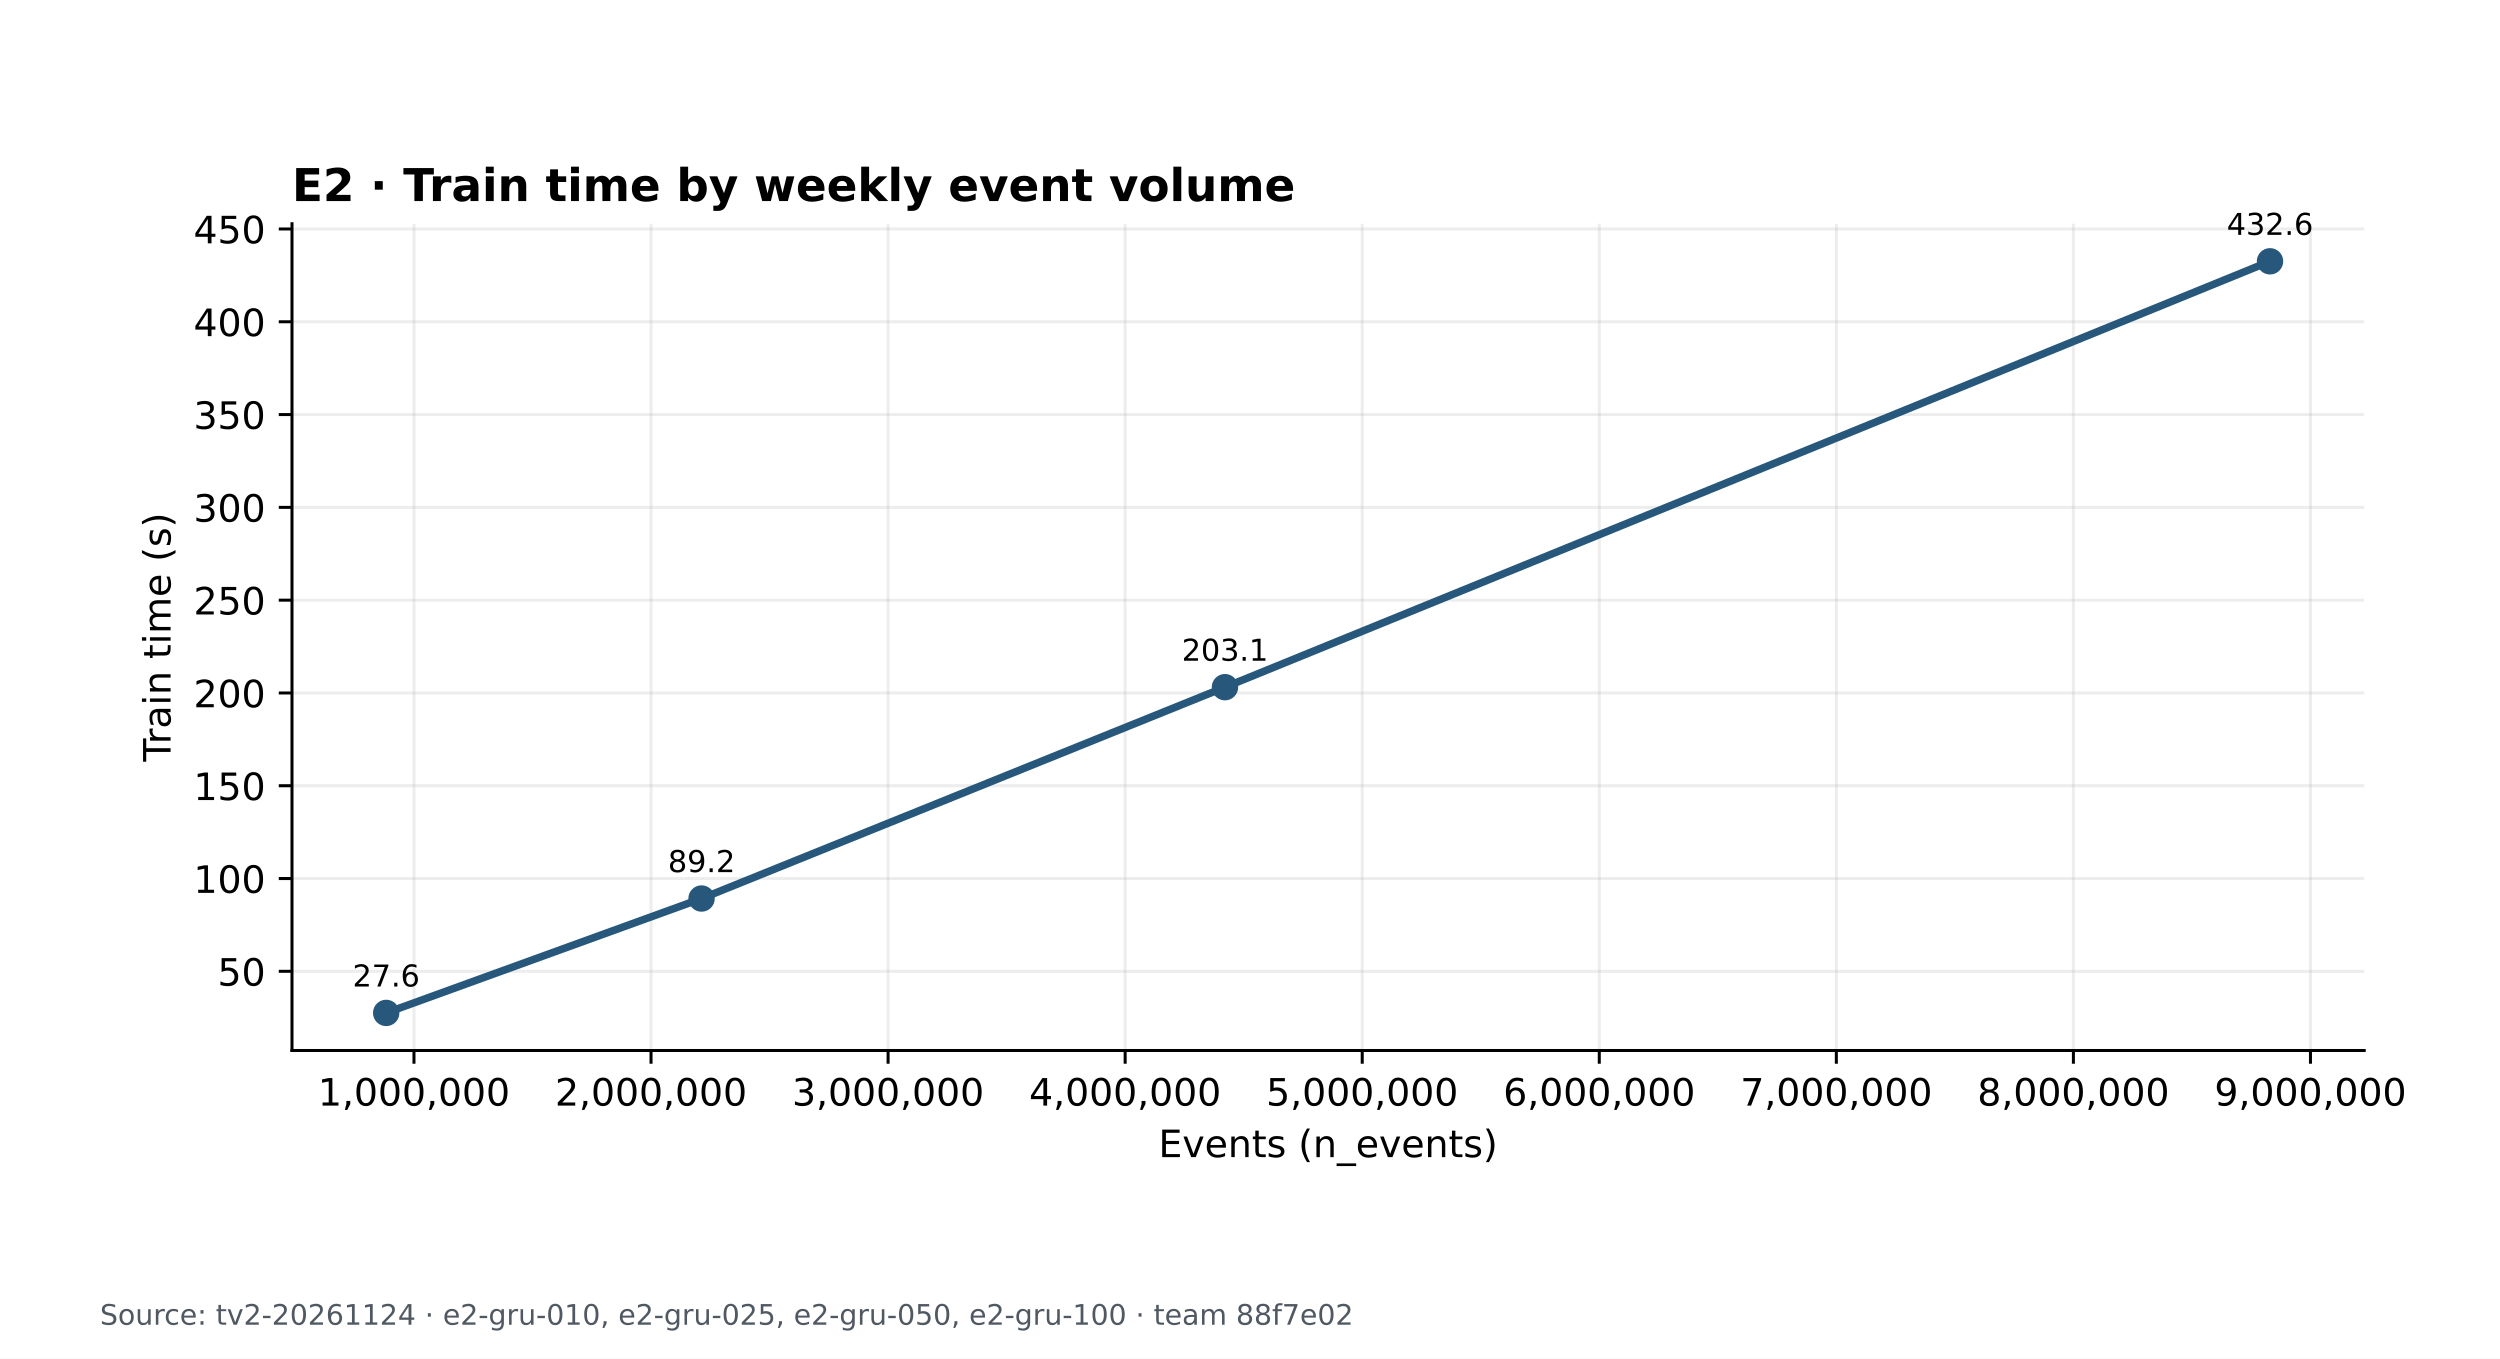
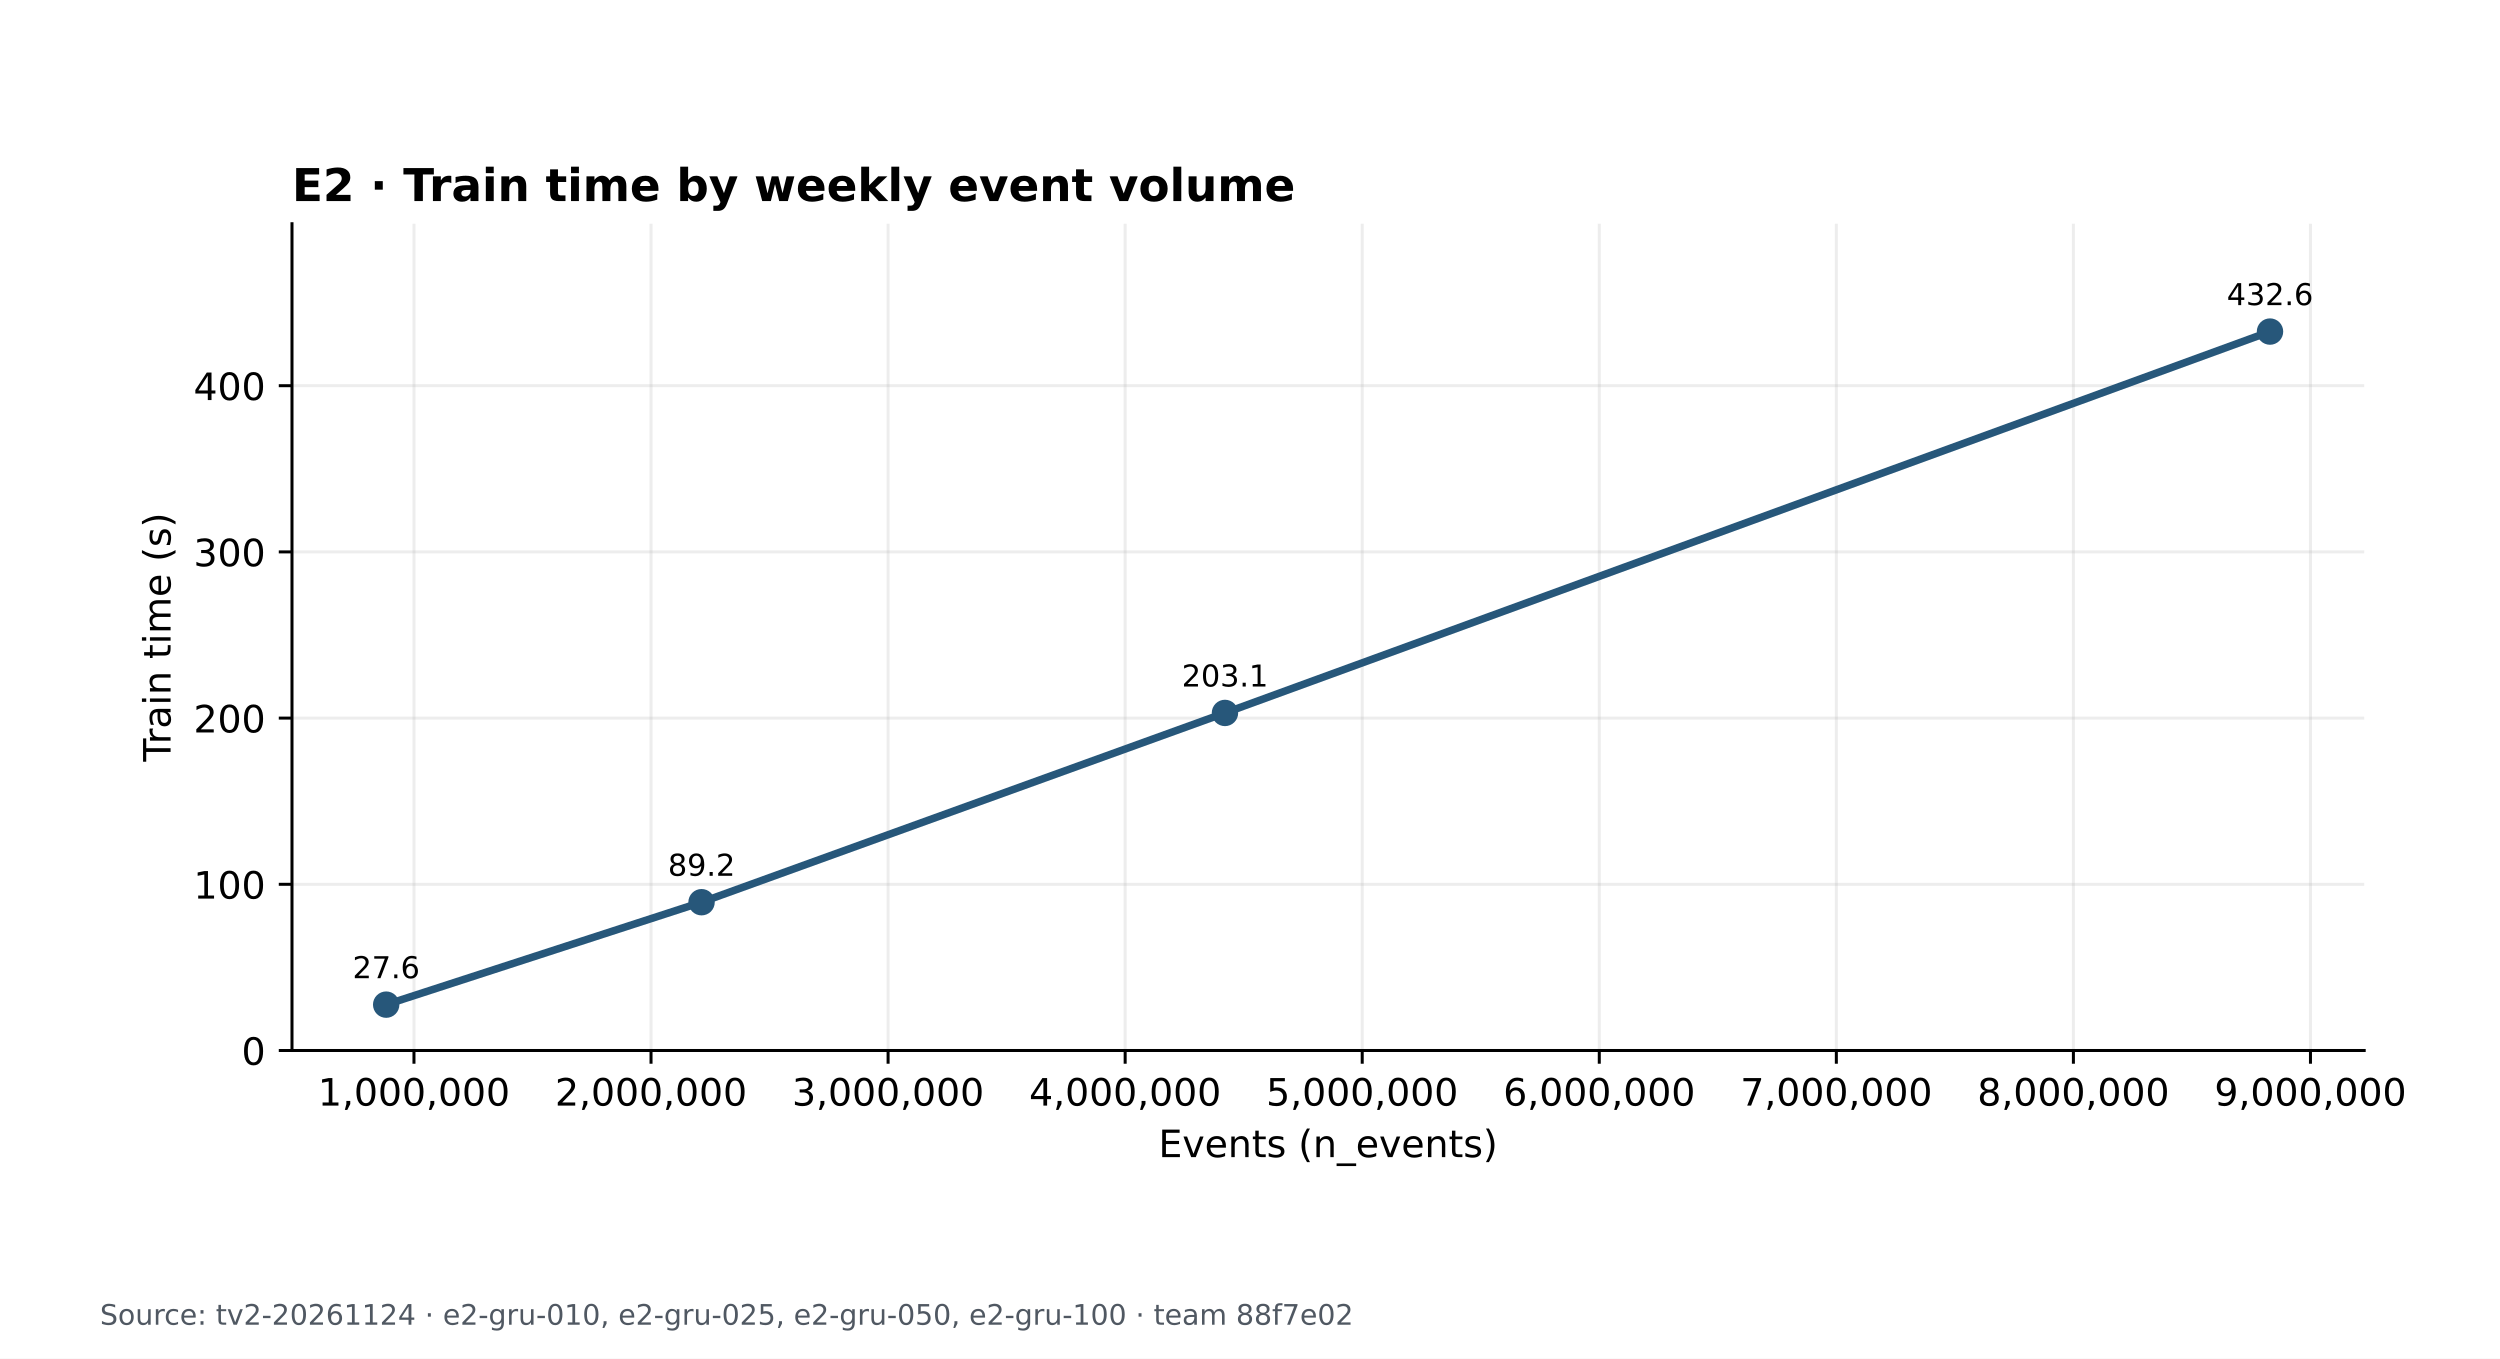
<svg xmlns="http://www.w3.org/2000/svg" xmlns:xlink="http://www.w3.org/1999/xlink" width="662.4pt" height="360pt" viewBox="0 0 662.4 360" version="1.1">
  <defs>
    <style type="text/css">*{stroke-linejoin: round; stroke-linecap: butt}</style>
  </defs>
  <g id="figure_1">
    <g id="patch_1">
      <path d="M 0 360 L 662.4 360 L 662.4 0 L 0 0 z " style="fill: #ffffff" />
    </g>
    <g id="axes_1">
      <g id="patch_2">
        <path d="M 77.366 278.339 L 626.417 278.339 L 626.417 59.28 L 77.366 59.28 z " style="fill: #ffffff" />
      </g>
      <g id="matplotlib.axis_1">
        <g id="xtick_1">
          <g id="line2d_1">
            <path d="M 109.684 278.339 L 109.684 59.28 " clip-path="url(#pe6718909e6)" style="fill: none; stroke: #b0b0b0; stroke-opacity: 0.22; stroke-width: 0.8; stroke-linecap: square" />
          </g>
          <g id="line2d_2">
            <defs>
              <path id="md45be61268" d="M 0 0 L 0 3.5 " style="stroke: #000000; stroke-width: 0.8" />
            </defs>
            <g>
              <use xlink:href="#md45be61268" x="109.684" y="278.339" style="stroke: #000000; stroke-width: 0.8" />
            </g>
          </g>
          <g id="text_1">
            <text style="font-size: 10px; font-family: 'DejaVu Sans', 'Bitstream Vera Sans', 'Computer Modern Sans Serif', 'Lucida Grande', 'Verdana', 'Geneva', 'Lucid', 'Arial', 'Helvetica', 'Avant Garde', sans-serif; text-anchor: middle" x="109.684" y="292.937" transform="rotate(-0 109.684 292.9372)">1,000,000</text>
          </g>
        </g>
        <g id="xtick_2">
          <g id="line2d_3">
            <path d="M 172.496 278.339 L 172.496 59.28 " clip-path="url(#pe6718909e6)" style="fill: none; stroke: #b0b0b0; stroke-opacity: 0.22; stroke-width: 0.8; stroke-linecap: square" />
          </g>
          <g id="line2d_4">
            <g>
              <use xlink:href="#md45be61268" x="172.496" y="278.339" style="stroke: #000000; stroke-width: 0.8" />
            </g>
          </g>
          <g id="text_2">
            <text style="font-size: 10px; font-family: 'DejaVu Sans', 'Bitstream Vera Sans', 'Computer Modern Sans Serif', 'Lucida Grande', 'Verdana', 'Geneva', 'Lucid', 'Arial', 'Helvetica', 'Avant Garde', sans-serif; text-anchor: middle" x="172.496" y="292.937" transform="rotate(-0 172.4962 292.9372)">2,000,000</text>
          </g>
        </g>
        <g id="xtick_3">
          <g id="line2d_5">
            <path d="M 235.308 278.339 L 235.308 59.28 " clip-path="url(#pe6718909e6)" style="fill: none; stroke: #b0b0b0; stroke-opacity: 0.22; stroke-width: 0.8; stroke-linecap: square" />
          </g>
          <g id="line2d_6">
            <g>
              <use xlink:href="#md45be61268" x="235.308" y="278.339" style="stroke: #000000; stroke-width: 0.8" />
            </g>
          </g>
          <g id="text_3">
            <text style="font-size: 10px; font-family: 'DejaVu Sans', 'Bitstream Vera Sans', 'Computer Modern Sans Serif', 'Lucida Grande', 'Verdana', 'Geneva', 'Lucid', 'Arial', 'Helvetica', 'Avant Garde', sans-serif; text-anchor: middle" x="235.308" y="292.937" transform="rotate(-0 235.3084 292.9372)">3,000,000</text>
          </g>
        </g>
        <g id="xtick_4">
          <g id="line2d_7">
            <path d="M 298.121 278.339 L 298.121 59.28 " clip-path="url(#pe6718909e6)" style="fill: none; stroke: #b0b0b0; stroke-opacity: 0.22; stroke-width: 0.8; stroke-linecap: square" />
          </g>
          <g id="line2d_8">
            <g>
              <use xlink:href="#md45be61268" x="298.121" y="278.339" style="stroke: #000000; stroke-width: 0.8" />
            </g>
          </g>
          <g id="text_4">
            <text style="font-size: 10px; font-family: 'DejaVu Sans', 'Bitstream Vera Sans', 'Computer Modern Sans Serif', 'Lucida Grande', 'Verdana', 'Geneva', 'Lucid', 'Arial', 'Helvetica', 'Avant Garde', sans-serif; text-anchor: middle" x="298.121" y="292.937" transform="rotate(-0 298.1206 292.9372)">4,000,000</text>
          </g>
        </g>
        <g id="xtick_5">
          <g id="line2d_9">
            <path d="M 360.933 278.339 L 360.933 59.28 " clip-path="url(#pe6718909e6)" style="fill: none; stroke: #b0b0b0; stroke-opacity: 0.22; stroke-width: 0.8; stroke-linecap: square" />
          </g>
          <g id="line2d_10">
            <g>
              <use xlink:href="#md45be61268" x="360.933" y="278.339" style="stroke: #000000; stroke-width: 0.8" />
            </g>
          </g>
          <g id="text_5">
            <text style="font-size: 10px; font-family: 'DejaVu Sans', 'Bitstream Vera Sans', 'Computer Modern Sans Serif', 'Lucida Grande', 'Verdana', 'Geneva', 'Lucid', 'Arial', 'Helvetica', 'Avant Garde', sans-serif; text-anchor: middle" x="360.933" y="292.937" transform="rotate(-0 360.9328 292.9372)">5,000,000</text>
          </g>
        </g>
        <g id="xtick_6">
          <g id="line2d_11">
            <path d="M 423.745 278.339 L 423.745 59.28 " clip-path="url(#pe6718909e6)" style="fill: none; stroke: #b0b0b0; stroke-opacity: 0.22; stroke-width: 0.8; stroke-linecap: square" />
          </g>
          <g id="line2d_12">
            <g>
              <use xlink:href="#md45be61268" x="423.745" y="278.339" style="stroke: #000000; stroke-width: 0.8" />
            </g>
          </g>
          <g id="text_6">
            <text style="font-size: 10px; font-family: 'DejaVu Sans', 'Bitstream Vera Sans', 'Computer Modern Sans Serif', 'Lucida Grande', 'Verdana', 'Geneva', 'Lucid', 'Arial', 'Helvetica', 'Avant Garde', sans-serif; text-anchor: middle" x="423.745" y="292.937" transform="rotate(-0 423.745 292.9372)">6,000,000</text>
          </g>
        </g>
        <g id="xtick_7">
          <g id="line2d_13">
            <path d="M 486.557 278.339 L 486.557 59.28 " clip-path="url(#pe6718909e6)" style="fill: none; stroke: #b0b0b0; stroke-opacity: 0.22; stroke-width: 0.8; stroke-linecap: square" />
          </g>
          <g id="line2d_14">
            <g>
              <use xlink:href="#md45be61268" x="486.557" y="278.339" style="stroke: #000000; stroke-width: 0.8" />
            </g>
          </g>
          <g id="text_7">
            <text style="font-size: 10px; font-family: 'DejaVu Sans', 'Bitstream Vera Sans', 'Computer Modern Sans Serif', 'Lucida Grande', 'Verdana', 'Geneva', 'Lucid', 'Arial', 'Helvetica', 'Avant Garde', sans-serif; text-anchor: middle" x="486.557" y="292.937" transform="rotate(-0 486.5572 292.9372)">7,000,000</text>
          </g>
        </g>
        <g id="xtick_8">
          <g id="line2d_15">
            <path d="M 549.369 278.339 L 549.369 59.28 " clip-path="url(#pe6718909e6)" style="fill: none; stroke: #b0b0b0; stroke-opacity: 0.22; stroke-width: 0.8; stroke-linecap: square" />
          </g>
          <g id="line2d_16">
            <g>
              <use xlink:href="#md45be61268" x="549.369" y="278.339" style="stroke: #000000; stroke-width: 0.8" />
            </g>
          </g>
          <g id="text_8">
            <text style="font-size: 10px; font-family: 'DejaVu Sans', 'Bitstream Vera Sans', 'Computer Modern Sans Serif', 'Lucida Grande', 'Verdana', 'Geneva', 'Lucid', 'Arial', 'Helvetica', 'Avant Garde', sans-serif; text-anchor: middle" x="549.369" y="292.937" transform="rotate(-0 549.3694 292.9372)">8,000,000</text>
          </g>
        </g>
        <g id="xtick_9">
          <g id="line2d_17">
            <path d="M 612.182 278.339 L 612.182 59.28 " clip-path="url(#pe6718909e6)" style="fill: none; stroke: #b0b0b0; stroke-opacity: 0.22; stroke-width: 0.8; stroke-linecap: square" />
          </g>
          <g id="line2d_18">
            <g>
              <use xlink:href="#md45be61268" x="612.182" y="278.339" style="stroke: #000000; stroke-width: 0.8" />
            </g>
          </g>
          <g id="text_9">
            <text style="font-size: 10px; font-family: 'DejaVu Sans', 'Bitstream Vera Sans', 'Computer Modern Sans Serif', 'Lucida Grande', 'Verdana', 'Geneva', 'Lucid', 'Arial', 'Helvetica', 'Avant Garde', sans-serif; text-anchor: middle" x="612.182" y="292.937" transform="rotate(-0 612.1816 292.9372)">9,000,000</text>
          </g>
        </g>
        <g id="text_10">
          <text style="font-size: 10px; font-family: 'DejaVu Sans', 'Bitstream Vera Sans', 'Computer Modern Sans Serif', 'Lucida Grande', 'Verdana', 'Geneva', 'Lucid', 'Arial', 'Helvetica', 'Avant Garde', sans-serif; text-anchor: middle" x="351.892" y="306.604" transform="rotate(-0 351.8917 306.6044)">Events (n_events)</text>
        </g>
      </g>
      <g id="matplotlib.axis_2">
        <g id="ytick_1">
          <g id="line2d_19">
-             <path d="M 77.366 257.362 L 626.417 257.362 " clip-path="url(#pe6718909e6)" style="fill: none; stroke: #b0b0b0; stroke-opacity: 0.22; stroke-width: 0.8; stroke-linecap: square" />
+             <path d="M 77.366 278.339 L 626.417 278.339 " clip-path="url(#pe6718909e6)" style="fill: none; stroke: #b0b0b0; stroke-opacity: 0.22; stroke-width: 0.8; stroke-linecap: square" />
          </g>
          <g id="line2d_20">
            <defs>
              <path id="m4421a26383" d="M 0 0 L -3.5 0 " style="stroke: #000000; stroke-width: 0.8" />
            </defs>
            <g>
-               <use xlink:href="#m4421a26383" x="77.366" y="257.362" style="stroke: #000000; stroke-width: 0.8" />
+               <use xlink:href="#m4421a26383" x="77.366" y="278.339" style="stroke: #000000; stroke-width: 0.8" />
            </g>
          </g>
          <g id="text_11">
-             <text style="font-size: 10px; font-family: 'DejaVu Sans', 'Bitstream Vera Sans', 'Computer Modern Sans Serif', 'Lucida Grande', 'Verdana', 'Geneva', 'Lucid', 'Arial', 'Helvetica', 'Avant Garde', sans-serif; text-anchor: end" x="70.366" y="261.162" transform="rotate(-0 70.366 261.1616)">50</text>
+             <text style="font-size: 10px; font-family: 'DejaVu Sans', 'Bitstream Vera Sans', 'Computer Modern Sans Serif', 'Lucida Grande', 'Verdana', 'Geneva', 'Lucid', 'Arial', 'Helvetica', 'Avant Garde', sans-serif; text-anchor: end" x="70.366" y="282.138" transform="rotate(-0 70.366 282.138)">0</text>
          </g>
        </g>
        <g id="ytick_2">
          <g id="line2d_21">
-             <path d="M 77.366 232.776 L 626.417 232.776 " clip-path="url(#pe6718909e6)" style="fill: none; stroke: #b0b0b0; stroke-opacity: 0.22; stroke-width: 0.8; stroke-linecap: square" />
+             <path d="M 77.366 234.304 L 626.417 234.304 " clip-path="url(#pe6718909e6)" style="fill: none; stroke: #b0b0b0; stroke-opacity: 0.22; stroke-width: 0.8; stroke-linecap: square" />
          </g>
          <g id="line2d_22">
            <g>
-               <use xlink:href="#m4421a26383" x="77.366" y="232.776" style="stroke: #000000; stroke-width: 0.8" />
+               <use xlink:href="#m4421a26383" x="77.366" y="234.304" style="stroke: #000000; stroke-width: 0.8" />
            </g>
          </g>
          <g id="text_12">
-             <text style="font-size: 10px; font-family: 'DejaVu Sans', 'Bitstream Vera Sans', 'Computer Modern Sans Serif', 'Lucida Grande', 'Verdana', 'Geneva', 'Lucid', 'Arial', 'Helvetica', 'Avant Garde', sans-serif; text-anchor: end" x="70.366" y="236.575" transform="rotate(-0 70.366 236.5751)">100</text>
+             <text style="font-size: 10px; font-family: 'DejaVu Sans', 'Bitstream Vera Sans', 'Computer Modern Sans Serif', 'Lucida Grande', 'Verdana', 'Geneva', 'Lucid', 'Arial', 'Helvetica', 'Avant Garde', sans-serif; text-anchor: end" x="70.366" y="238.103" transform="rotate(-0 70.366 238.1031)">100</text>
          </g>
        </g>
        <g id="ytick_3">
          <g id="line2d_23">
-             <path d="M 77.366 208.189 L 626.417 208.189 " clip-path="url(#pe6718909e6)" style="fill: none; stroke: #b0b0b0; stroke-opacity: 0.22; stroke-width: 0.8; stroke-linecap: square" />
+             <path d="M 77.366 190.269 L 626.417 190.269 " clip-path="url(#pe6718909e6)" style="fill: none; stroke: #b0b0b0; stroke-opacity: 0.22; stroke-width: 0.8; stroke-linecap: square" />
          </g>
          <g id="line2d_24">
            <g>
-               <use xlink:href="#m4421a26383" x="77.366" y="208.189" style="stroke: #000000; stroke-width: 0.8" />
+               <use xlink:href="#m4421a26383" x="77.366" y="190.269" style="stroke: #000000; stroke-width: 0.8" />
            </g>
          </g>
          <g id="text_13">
-             <text style="font-size: 10px; font-family: 'DejaVu Sans', 'Bitstream Vera Sans', 'Computer Modern Sans Serif', 'Lucida Grande', 'Verdana', 'Geneva', 'Lucid', 'Arial', 'Helvetica', 'Avant Garde', sans-serif; text-anchor: end" x="70.366" y="211.989" transform="rotate(-0 70.366 211.9887)">150</text>
+             <text style="font-size: 10px; font-family: 'DejaVu Sans', 'Bitstream Vera Sans', 'Computer Modern Sans Serif', 'Lucida Grande', 'Verdana', 'Geneva', 'Lucid', 'Arial', 'Helvetica', 'Avant Garde', sans-serif; text-anchor: end" x="70.366" y="194.068" transform="rotate(-0 70.366 194.0682)">200</text>
          </g>
        </g>
        <g id="ytick_4">
          <g id="line2d_25">
-             <path d="M 77.366 183.603 L 626.417 183.603 " clip-path="url(#pe6718909e6)" style="fill: none; stroke: #b0b0b0; stroke-opacity: 0.22; stroke-width: 0.8; stroke-linecap: square" />
+             <path d="M 77.366 146.234 L 626.417 146.234 " clip-path="url(#pe6718909e6)" style="fill: none; stroke: #b0b0b0; stroke-opacity: 0.22; stroke-width: 0.8; stroke-linecap: square" />
          </g>
          <g id="line2d_26">
            <g>
-               <use xlink:href="#m4421a26383" x="77.366" y="183.603" style="stroke: #000000; stroke-width: 0.8" />
+               <use xlink:href="#m4421a26383" x="77.366" y="146.234" style="stroke: #000000; stroke-width: 0.8" />
            </g>
          </g>
          <g id="text_14">
-             <text style="font-size: 10px; font-family: 'DejaVu Sans', 'Bitstream Vera Sans', 'Computer Modern Sans Serif', 'Lucida Grande', 'Verdana', 'Geneva', 'Lucid', 'Arial', 'Helvetica', 'Avant Garde', sans-serif; text-anchor: end" x="70.366" y="187.402" transform="rotate(-0 70.366 187.4023)">200</text>
+             <text style="font-size: 10px; font-family: 'DejaVu Sans', 'Bitstream Vera Sans', 'Computer Modern Sans Serif', 'Lucida Grande', 'Verdana', 'Geneva', 'Lucid', 'Arial', 'Helvetica', 'Avant Garde', sans-serif; text-anchor: end" x="70.366" y="150.033" transform="rotate(-0 70.366 150.0332)">300</text>
          </g>
        </g>
        <g id="ytick_5">
          <g id="line2d_27">
-             <path d="M 77.366 159.017 L 626.417 159.017 " clip-path="url(#pe6718909e6)" style="fill: none; stroke: #b0b0b0; stroke-opacity: 0.22; stroke-width: 0.8; stroke-linecap: square" />
+             <path d="M 77.366 102.199 L 626.417 102.199 " clip-path="url(#pe6718909e6)" style="fill: none; stroke: #b0b0b0; stroke-opacity: 0.22; stroke-width: 0.8; stroke-linecap: square" />
          </g>
          <g id="line2d_28">
            <g>
-               <use xlink:href="#m4421a26383" x="77.366" y="159.017" style="stroke: #000000; stroke-width: 0.8" />
+               <use xlink:href="#m4421a26383" x="77.366" y="102.199" style="stroke: #000000; stroke-width: 0.8" />
            </g>
          </g>
          <g id="text_15">
-             <text style="font-size: 10px; font-family: 'DejaVu Sans', 'Bitstream Vera Sans', 'Computer Modern Sans Serif', 'Lucida Grande', 'Verdana', 'Geneva', 'Lucid', 'Arial', 'Helvetica', 'Avant Garde', sans-serif; text-anchor: end" x="70.366" y="162.816" transform="rotate(-0 70.366 162.8159)">250</text>
-           </g>
-         </g>
-         <g id="ytick_6">
-           <g id="line2d_29">
-             <path d="M 77.366 134.43 L 626.417 134.43 " clip-path="url(#pe6718909e6)" style="fill: none; stroke: #b0b0b0; stroke-opacity: 0.22; stroke-width: 0.8; stroke-linecap: square" />
-           </g>
-           <g id="line2d_30">
-             <g>
-               <use xlink:href="#m4421a26383" x="77.366" y="134.43" style="stroke: #000000; stroke-width: 0.8" />
-             </g>
-           </g>
-           <g id="text_16">
-             <text style="font-size: 10px; font-family: 'DejaVu Sans', 'Bitstream Vera Sans', 'Computer Modern Sans Serif', 'Lucida Grande', 'Verdana', 'Geneva', 'Lucid', 'Arial', 'Helvetica', 'Avant Garde', sans-serif; text-anchor: end" x="70.366" y="138.229" transform="rotate(-0 70.366 138.2294)">300</text>
-           </g>
-         </g>
-         <g id="ytick_7">
-           <g id="line2d_31">
-             <path d="M 77.366 109.844 L 626.417 109.844 " clip-path="url(#pe6718909e6)" style="fill: none; stroke: #b0b0b0; stroke-opacity: 0.22; stroke-width: 0.8; stroke-linecap: square" />
-           </g>
-           <g id="line2d_32">
-             <g>
-               <use xlink:href="#m4421a26383" x="77.366" y="109.844" style="stroke: #000000; stroke-width: 0.8" />
-             </g>
-           </g>
-           <g id="text_17">
-             <text style="font-size: 10px; font-family: 'DejaVu Sans', 'Bitstream Vera Sans', 'Computer Modern Sans Serif', 'Lucida Grande', 'Verdana', 'Geneva', 'Lucid', 'Arial', 'Helvetica', 'Avant Garde', sans-serif; text-anchor: end" x="70.366" y="113.643" transform="rotate(-0 70.366 113.643)">350</text>
-           </g>
-         </g>
-         <g id="ytick_8">
-           <g id="line2d_33">
-             <path d="M 77.366 85.257 L 626.417 85.257 " clip-path="url(#pe6718909e6)" style="fill: none; stroke: #b0b0b0; stroke-opacity: 0.22; stroke-width: 0.8; stroke-linecap: square" />
-           </g>
-           <g id="line2d_34">
-             <g>
-               <use xlink:href="#m4421a26383" x="77.366" y="85.257" style="stroke: #000000; stroke-width: 0.8" />
-             </g>
-           </g>
-           <g id="text_18">
-             <text style="font-size: 10px; font-family: 'DejaVu Sans', 'Bitstream Vera Sans', 'Computer Modern Sans Serif', 'Lucida Grande', 'Verdana', 'Geneva', 'Lucid', 'Arial', 'Helvetica', 'Avant Garde', sans-serif; text-anchor: end" x="70.366" y="89.057" transform="rotate(-0 70.366 89.05658)">400</text>
-           </g>
-         </g>
-         <g id="ytick_9">
-           <g id="line2d_35">
-             <path d="M 77.366 60.671 L 626.417 60.671 " clip-path="url(#pe6718909e6)" style="fill: none; stroke: #b0b0b0; stroke-opacity: 0.22; stroke-width: 0.8; stroke-linecap: square" />
-           </g>
-           <g id="line2d_36">
-             <g>
-               <use xlink:href="#m4421a26383" x="77.366" y="60.671" style="stroke: #000000; stroke-width: 0.8" />
-             </g>
-           </g>
-           <g id="text_19">
-             <text style="font-size: 10px; font-family: 'DejaVu Sans', 'Bitstream Vera Sans', 'Computer Modern Sans Serif', 'Lucida Grande', 'Verdana', 'Geneva', 'Lucid', 'Arial', 'Helvetica', 'Avant Garde', sans-serif; text-anchor: end" x="70.366" y="64.47" transform="rotate(-0 70.366 64.47015)">450</text>
-           </g>
-         </g>
-         <g id="text_20">
+             <text style="font-size: 10px; font-family: 'DejaVu Sans', 'Bitstream Vera Sans', 'Computer Modern Sans Serif', 'Lucida Grande', 'Verdana', 'Geneva', 'Lucid', 'Arial', 'Helvetica', 'Avant Garde', sans-serif; text-anchor: end" x="70.366" y="105.998" transform="rotate(-0 70.366 105.9983)">400</text>
+           </g>
+         </g>
+         <g id="text_16">
          <text style="font-size: 10px; font-family: 'DejaVu Sans', 'Bitstream Vera Sans', 'Computer Modern Sans Serif', 'Lucida Grande', 'Verdana', 'Geneva', 'Lucid', 'Arial', 'Helvetica', 'Avant Garde', sans-serif; text-anchor: middle" x="45.199" y="168.809" transform="rotate(-90 45.19881 168.8094)">Train time (s)</text>
        </g>
      </g>
-       <g id="line2d_37">
-         <path d="M 102.323 268.382 L 185.884 238.073 L 324.567 182.075 L 601.46 69.237 " clip-path="url(#pe6718909e6)" style="fill: none; stroke: #27577a; stroke-width: 2; stroke-linecap: square" />
+       <g id="line2d_29">
+         <path d="M 102.323 266.189 L 185.884 239.047 L 324.567 188.9 L 601.46 87.853 " clip-path="url(#pe6718909e6)" style="fill: none; stroke: #27577a; stroke-width: 2; stroke-linecap: square" />
        <defs>
          <path id="md01cea7241" d="M 0 3 C 0.796 3 1.559 2.684 2.121 2.121 C 2.684 1.559 3 0.796 3 0 C 3 -0.796 2.684 -1.559 2.121 -2.121 C 1.559 -2.684 0.796 -3 0 -3 C -0.796 -3 -1.559 -2.684 -2.121 -2.121 C -2.684 -1.559 -3 -0.796 -3 0 C -3 0.796 -2.684 1.559 -2.121 2.121 C -1.559 2.684 -0.796 3 0 3 z " style="stroke: #27577a" />
        </defs>
        <g clip-path="url(#pe6718909e6)">
-           <use xlink:href="#md01cea7241" x="102.323" y="268.382" style="fill: #27577a; stroke: #27577a" />
-           <use xlink:href="#md01cea7241" x="185.884" y="238.073" style="fill: #27577a; stroke: #27577a" />
-           <use xlink:href="#md01cea7241" x="324.567" y="182.075" style="fill: #27577a; stroke: #27577a" />
-           <use xlink:href="#md01cea7241" x="601.46" y="69.237" style="fill: #27577a; stroke: #27577a" />
+           <use xlink:href="#md01cea7241" x="102.323" y="266.189" style="fill: #27577a; stroke: #27577a" />
+           <use xlink:href="#md01cea7241" x="185.884" y="239.047" style="fill: #27577a; stroke: #27577a" />
+           <use xlink:href="#md01cea7241" x="324.567" y="188.9" style="fill: #27577a; stroke: #27577a" />
+           <use xlink:href="#md01cea7241" x="601.46" y="87.853" style="fill: #27577a; stroke: #27577a" />
        </g>
      </g>
      <g id="patch_3">
        <path d="M 77.366 278.339 L 77.366 59.28 " style="fill: none; stroke: #000000; stroke-width: 0.8; stroke-linejoin: miter; stroke-linecap: square" />
      </g>
      <g id="patch_4">
        <path d="M 77.366 278.339 L 626.417 278.339 " style="fill: none; stroke: #000000; stroke-width: 0.8; stroke-linejoin: miter; stroke-linecap: square" />
      </g>
+       <g id="text_17">
+         <text style="font-size: 8px; font-family: 'DejaVu Sans', 'Bitstream Vera Sans', 'Computer Modern Sans Serif', 'Lucida Grande', 'Verdana', 'Geneva', 'Lucid', 'Arial', 'Helvetica', 'Avant Garde', sans-serif; text-anchor: middle" x="102.323" y="259.189" transform="rotate(-0 102.3229 259.1891)">27.6</text>
+       </g>
+       <g id="text_18">
+         <text style="font-size: 8px; font-family: 'DejaVu Sans', 'Bitstream Vera Sans', 'Computer Modern Sans Serif', 'Lucida Grande', 'Verdana', 'Geneva', 'Lucid', 'Arial', 'Helvetica', 'Avant Garde', sans-serif; text-anchor: middle" x="185.884" y="232.047" transform="rotate(-0 185.8838 232.0472)">89.2</text>
+       </g>
+       <g id="text_19">
+         <text style="font-size: 8px; font-family: 'DejaVu Sans', 'Bitstream Vera Sans', 'Computer Modern Sans Serif', 'Lucida Grande', 'Verdana', 'Geneva', 'Lucid', 'Arial', 'Helvetica', 'Avant Garde', sans-serif; text-anchor: middle" x="324.567" y="181.9" transform="rotate(-0 324.5668 181.9004)">203.1</text>
+       </g>
+       <g id="text_20">
+         <text style="font-size: 8px; font-family: 'DejaVu Sans', 'Bitstream Vera Sans', 'Computer Modern Sans Serif', 'Lucida Grande', 'Verdana', 'Geneva', 'Lucid', 'Arial', 'Helvetica', 'Avant Garde', sans-serif; text-anchor: middle" x="601.46" y="80.853" transform="rotate(-0 601.4604 80.85288)">432.6</text>
+       </g>
      <g id="text_21">
-         <text style="font-size: 8px; font-family: 'DejaVu Sans', 'Bitstream Vera Sans', 'Computer Modern Sans Serif', 'Lucida Grande', 'Verdana', 'Geneva', 'Lucid', 'Arial', 'Helvetica', 'Avant Garde', sans-serif; text-anchor: middle" x="102.323" y="261.382" transform="rotate(-0 102.3229 261.3815)">27.6</text>
-       </g>
-       <g id="text_22">
-         <text style="font-size: 8px; font-family: 'DejaVu Sans', 'Bitstream Vera Sans', 'Computer Modern Sans Serif', 'Lucida Grande', 'Verdana', 'Geneva', 'Lucid', 'Arial', 'Helvetica', 'Avant Garde', sans-serif; text-anchor: middle" x="185.884" y="231.073" transform="rotate(-0 185.8838 231.0727)">89.2</text>
-       </g>
-       <g id="text_23">
-         <text style="font-size: 8px; font-family: 'DejaVu Sans', 'Bitstream Vera Sans', 'Computer Modern Sans Serif', 'Lucida Grande', 'Verdana', 'Geneva', 'Lucid', 'Arial', 'Helvetica', 'Avant Garde', sans-serif; text-anchor: middle" x="324.567" y="175.075" transform="rotate(-0 324.5668 175.0748)">203.1</text>
-       </g>
-       <g id="text_24">
-         <text style="font-size: 8px; font-family: 'DejaVu Sans', 'Bitstream Vera Sans', 'Computer Modern Sans Serif', 'Lucida Grande', 'Verdana', 'Geneva', 'Lucid', 'Arial', 'Helvetica', 'Avant Garde', sans-serif; text-anchor: middle" x="601.46" y="62.237" transform="rotate(-0 601.4604 62.23722)">432.6</text>
-       </g>
-       <g id="text_25">
        <text style="font-weight: 700; font-size: 12px; font-family: 'DejaVu Sans', 'Bitstream Vera Sans', 'Computer Modern Sans Serif', 'Lucida Grande', 'Verdana', 'Geneva', 'Lucid', 'Arial', 'Helvetica', 'Avant Garde', sans-serif; text-anchor: start" x="77.366" y="53.28" transform="rotate(-0 77.366 53.28)">E2 · Train time by weekly event volume</text>
      </g>
    </g>
-     <g id="text_26">
+     <g id="text_22">
      <text style="font-size: 7.5px; font-family: 'DejaVu Sans', 'Bitstream Vera Sans', 'Computer Modern Sans Serif', 'Lucida Grande', 'Verdana', 'Geneva', 'Lucid', 'Arial', 'Helvetica', 'Avant Garde', sans-serif; text-anchor: start; fill: #505862" x="26.496" y="351" transform="rotate(-0 26.496 351)">Source: tv2-20261124 · e2-gru-010, e2-gru-025, e2-gru-050, e2-gru-100 · team 88f7e02</text>
    </g>
  </g>
  <defs>
    <clipPath id="pe6718909e6">
      <rect x="77.366" y="59.28" width="549.051" height="219.059" />
    </clipPath>
  </defs>
</svg>
